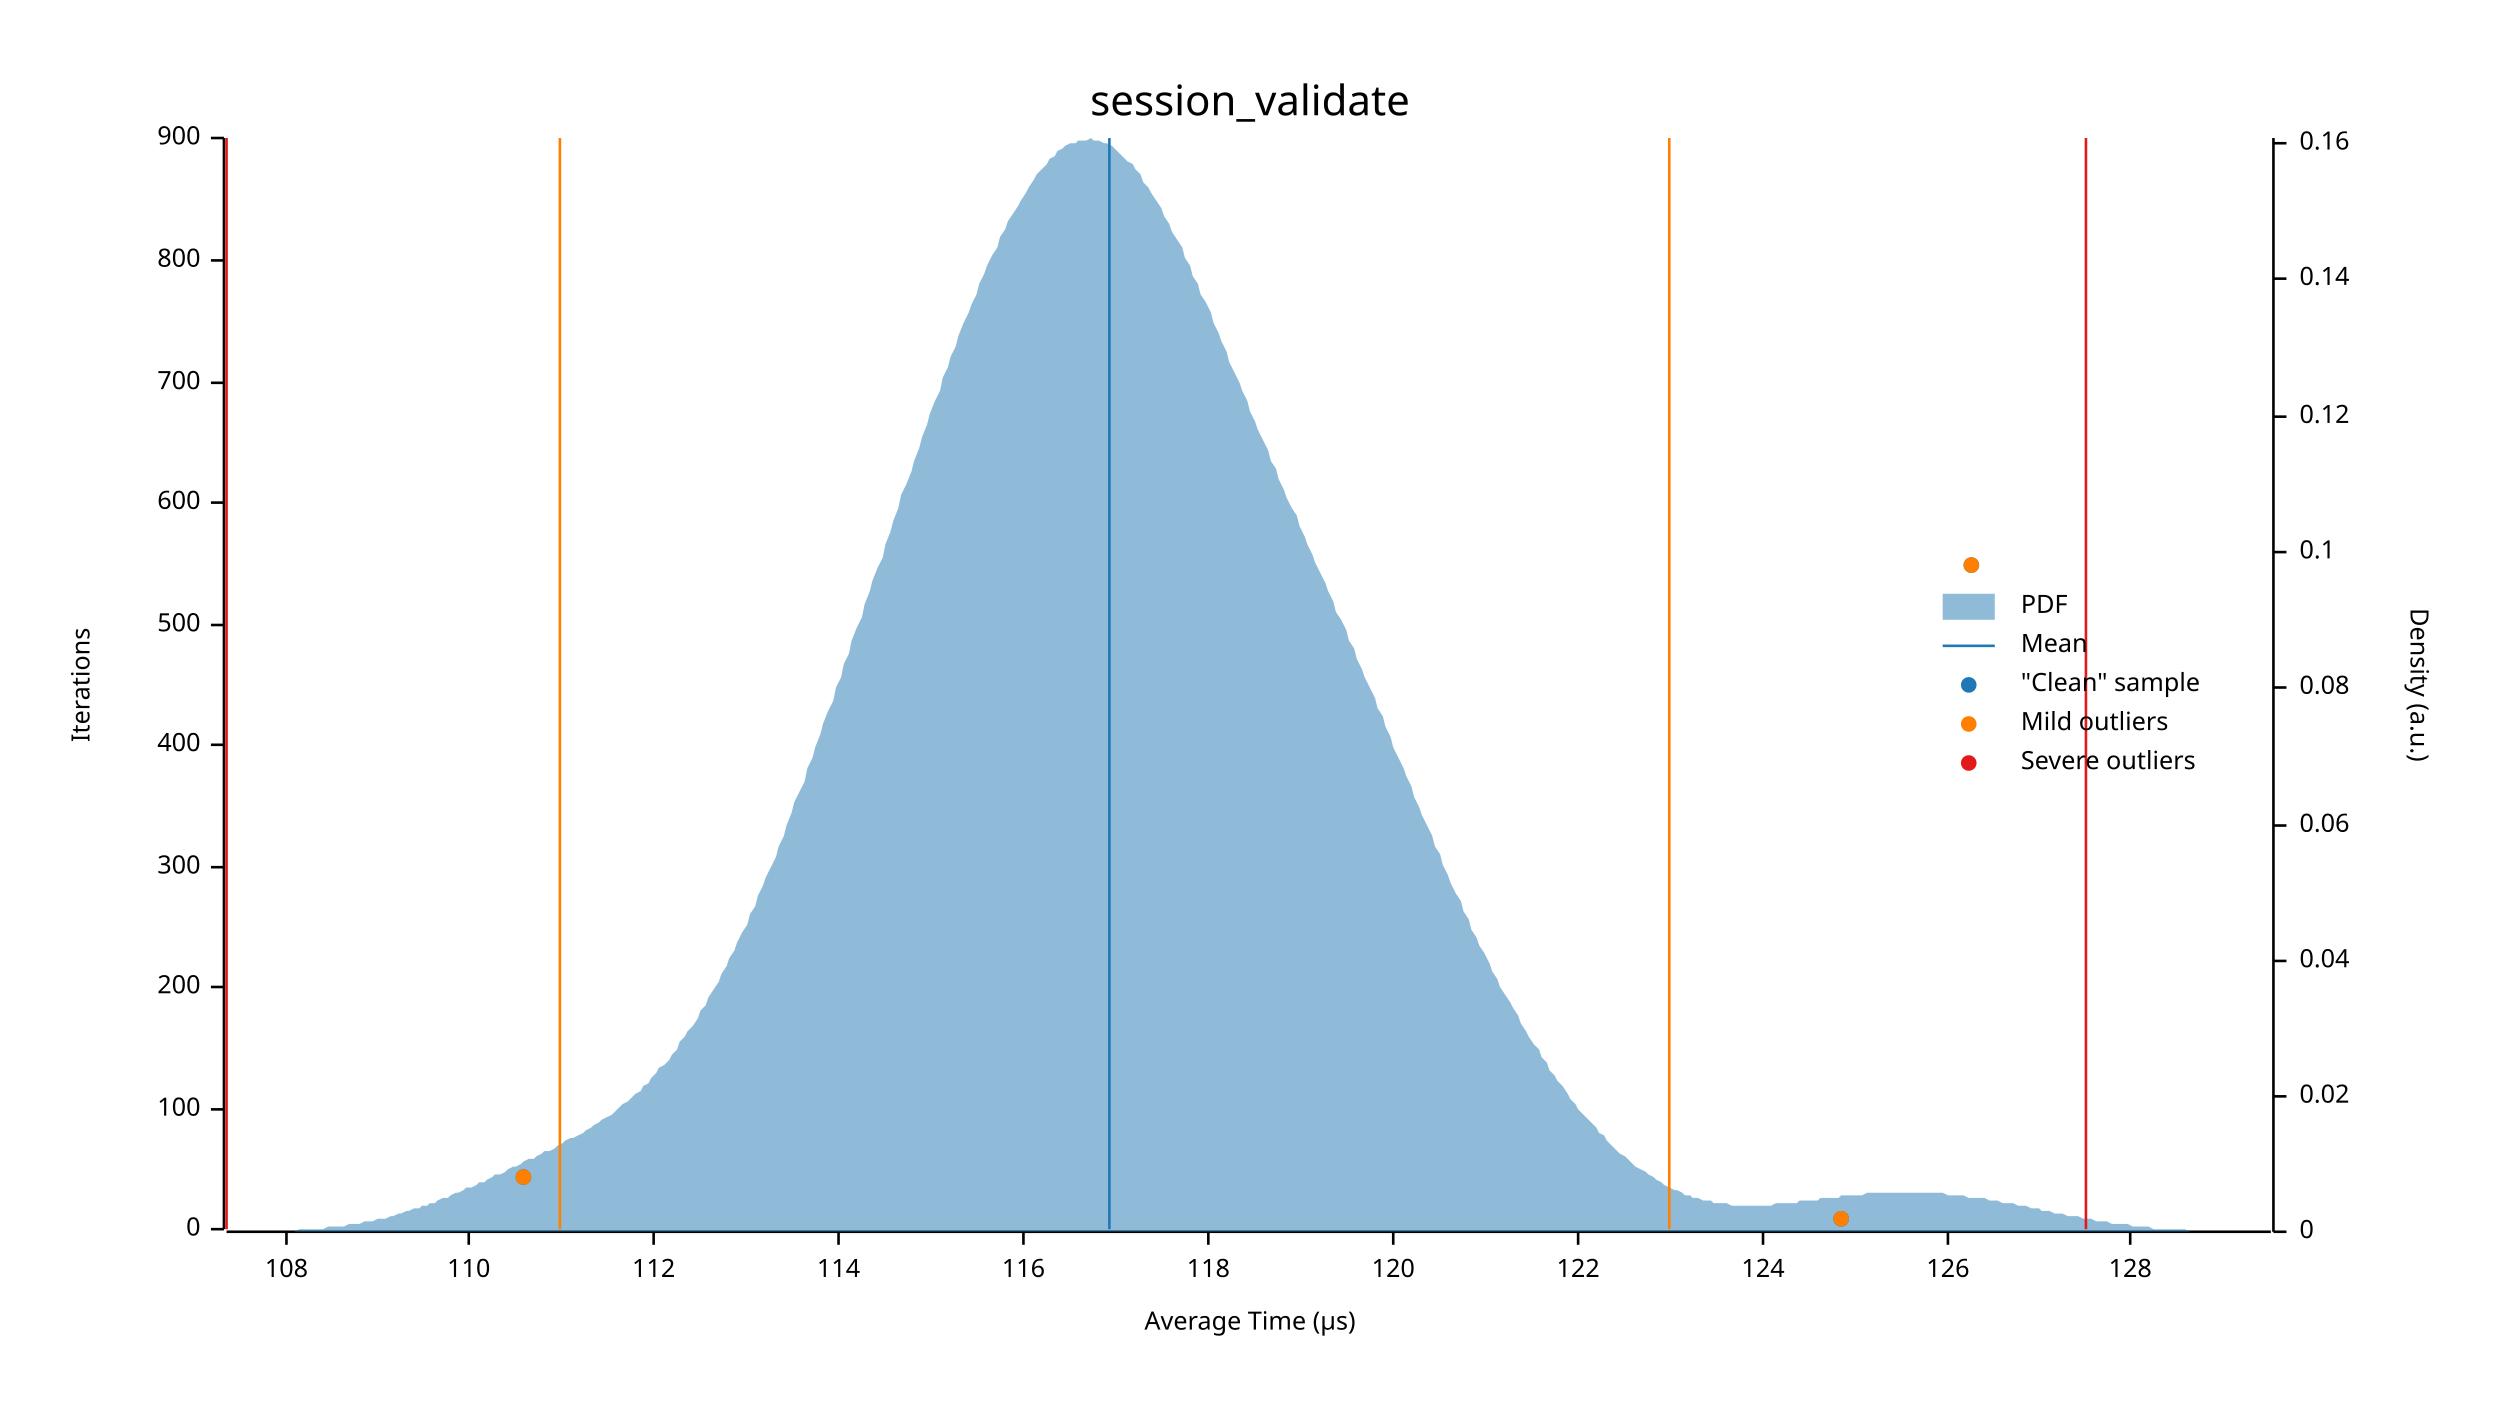
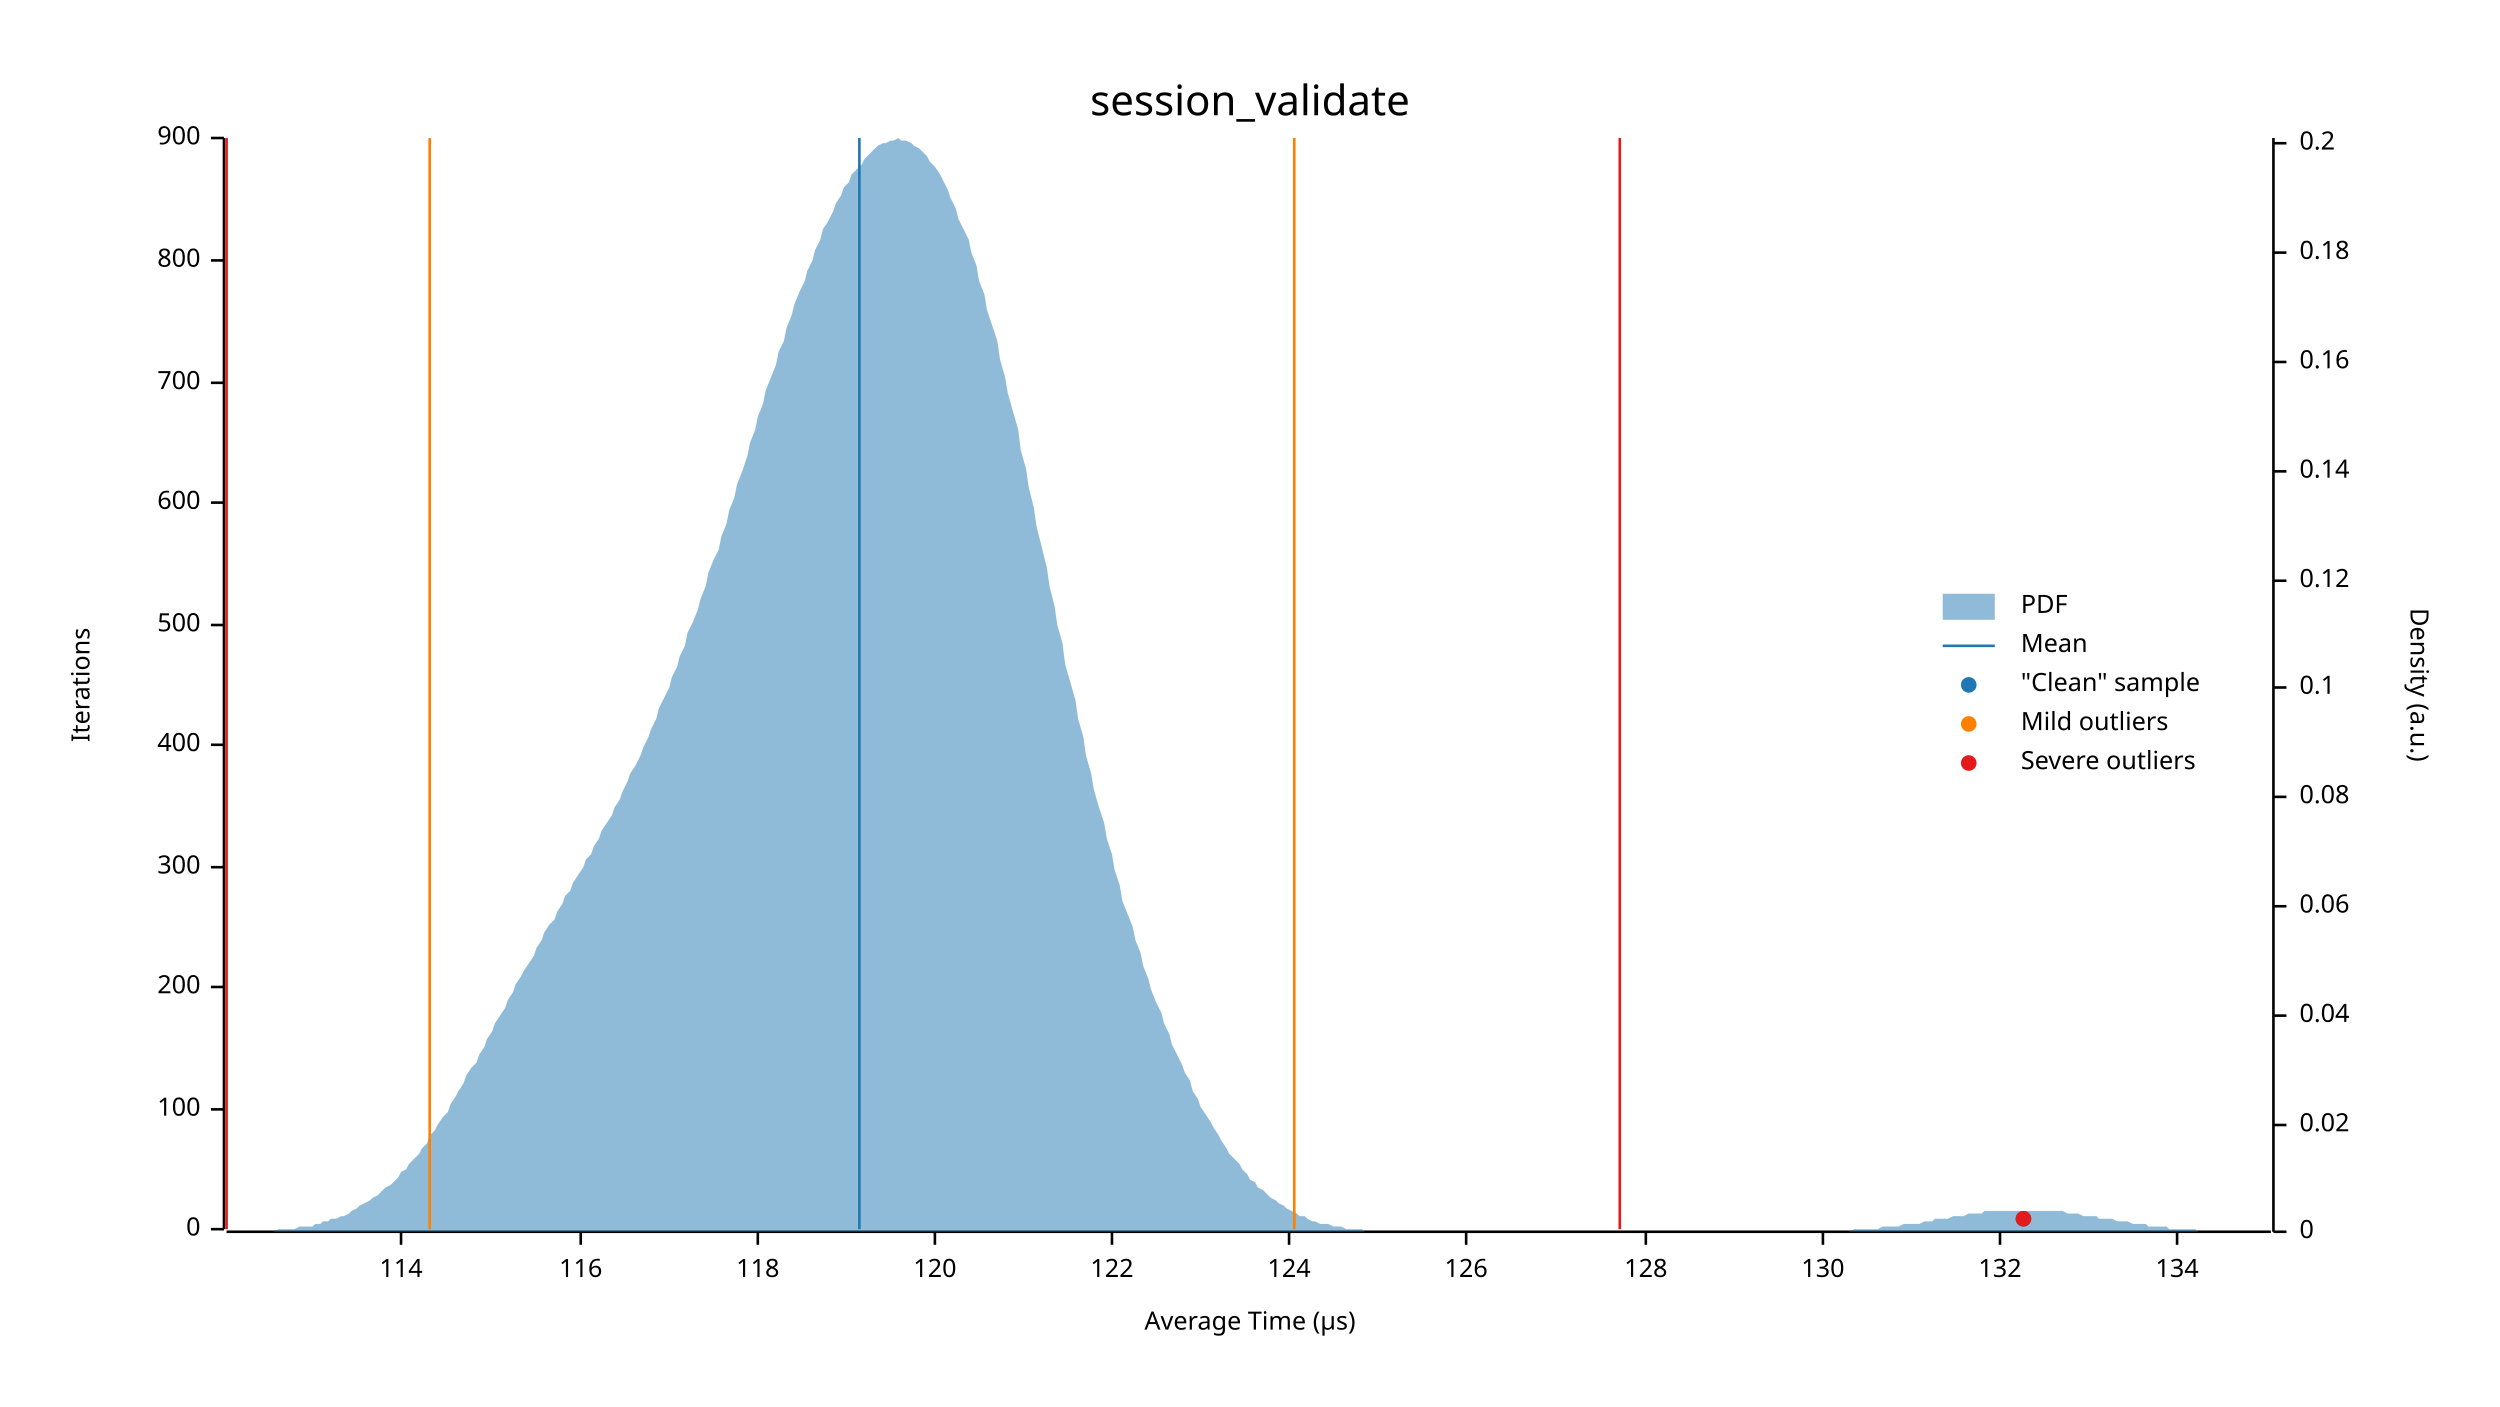
<svg xmlns="http://www.w3.org/2000/svg" width="960" height="540" viewBox="0 0 960 540">
  <text x="480" y="32" dy="0.76em" text-anchor="middle" font-family="sans-serif" font-size="16.129" opacity="1" fill="#000000">
session_validate
</text>
  <text x="27" y="263" dy="0.76em" text-anchor="middle" font-family="sans-serif" font-size="9.677" opacity="1" fill="#000000" transform="rotate(270, 27, 263)">
Iterations
</text>
  <text x="480" y="513" dy="-0.5ex" text-anchor="middle" font-family="sans-serif" font-size="9.677" opacity="1" fill="#000000">
Average Time (µs)
</text>
  <polyline fill="none" opacity="1" stroke="#000000" stroke-width="1" points="86,53 86,472 " />
  <text x="77" y="472" dy="0.5ex" text-anchor="end" font-family="sans-serif" font-size="9.677" opacity="1" fill="#000000">
0
</text>
  <polyline fill="none" opacity="1" stroke="#000000" stroke-width="1" points="81,472 86,472 " />
  <text x="77" y="426" dy="0.5ex" text-anchor="end" font-family="sans-serif" font-size="9.677" opacity="1" fill="#000000">
100
</text>
  <polyline fill="none" opacity="1" stroke="#000000" stroke-width="1" points="81,426 86,426 " />
  <text x="77" y="379" dy="0.5ex" text-anchor="end" font-family="sans-serif" font-size="9.677" opacity="1" fill="#000000">
200
</text>
  <polyline fill="none" opacity="1" stroke="#000000" stroke-width="1" points="81,379 86,379 " />
  <text x="77" y="333" dy="0.5ex" text-anchor="end" font-family="sans-serif" font-size="9.677" opacity="1" fill="#000000">
300
</text>
  <polyline fill="none" opacity="1" stroke="#000000" stroke-width="1" points="81,333 86,333 " />
  <text x="77" y="286" dy="0.5ex" text-anchor="end" font-family="sans-serif" font-size="9.677" opacity="1" fill="#000000">
400
</text>
  <polyline fill="none" opacity="1" stroke="#000000" stroke-width="1" points="81,286 86,286 " />
  <text x="77" y="240" dy="0.5ex" text-anchor="end" font-family="sans-serif" font-size="9.677" opacity="1" fill="#000000">
500
</text>
  <polyline fill="none" opacity="1" stroke="#000000" stroke-width="1" points="81,240 86,240 " />
  <text x="77" y="193" dy="0.5ex" text-anchor="end" font-family="sans-serif" font-size="9.677" opacity="1" fill="#000000">
600
</text>
  <polyline fill="none" opacity="1" stroke="#000000" stroke-width="1" points="81,193 86,193 " />
  <text x="77" y="147" dy="0.5ex" text-anchor="end" font-family="sans-serif" font-size="9.677" opacity="1" fill="#000000">
700
</text>
  <polyline fill="none" opacity="1" stroke="#000000" stroke-width="1" points="81,147 86,147 " />
  <text x="77" y="100" dy="0.5ex" text-anchor="end" font-family="sans-serif" font-size="9.677" opacity="1" fill="#000000">
800
</text>
  <polyline fill="none" opacity="1" stroke="#000000" stroke-width="1" points="81,100 86,100 " />
  <text x="77" y="53" dy="0.5ex" text-anchor="end" font-family="sans-serif" font-size="9.677" opacity="1" fill="#000000">
900
</text>
  <polyline fill="none" opacity="1" stroke="#000000" stroke-width="1" points="81,53 86,53 " />
  <polyline fill="none" opacity="1" stroke="#000000" stroke-width="1" points="87,473 872,473 " />
-   <text x="110" y="483" dy="0.76em" text-anchor="middle" font-family="sans-serif" font-size="9.677" opacity="1" fill="#000000">
- 108
- </text>
-   <polyline fill="none" opacity="1" stroke="#000000" stroke-width="1" points="110,473 110,478 " />
-   <text x="180" y="483" dy="0.76em" text-anchor="middle" font-family="sans-serif" font-size="9.677" opacity="1" fill="#000000">
- 110
- </text>
-   <polyline fill="none" opacity="1" stroke="#000000" stroke-width="1" points="180,473 180,478 " />
-   <text x="251" y="483" dy="0.76em" text-anchor="middle" font-family="sans-serif" font-size="9.677" opacity="1" fill="#000000">
- 112
- </text>
-   <polyline fill="none" opacity="1" stroke="#000000" stroke-width="1" points="251,473 251,478 " />
-   <text x="322" y="483" dy="0.76em" text-anchor="middle" font-family="sans-serif" font-size="9.677" opacity="1" fill="#000000">
+   <text x="154" y="483" dy="0.76em" text-anchor="middle" font-family="sans-serif" font-size="9.677" opacity="1" fill="#000000">
114
</text>
-   <polyline fill="none" opacity="1" stroke="#000000" stroke-width="1" points="322,473 322,478 " />
-   <text x="393" y="483" dy="0.76em" text-anchor="middle" font-family="sans-serif" font-size="9.677" opacity="1" fill="#000000">
+   <polyline fill="none" opacity="1" stroke="#000000" stroke-width="1" points="154,473 154,478 " />
+   <text x="223" y="483" dy="0.76em" text-anchor="middle" font-family="sans-serif" font-size="9.677" opacity="1" fill="#000000">
116
</text>
-   <polyline fill="none" opacity="1" stroke="#000000" stroke-width="1" points="393,473 393,478 " />
-   <text x="464" y="483" dy="0.76em" text-anchor="middle" font-family="sans-serif" font-size="9.677" opacity="1" fill="#000000">
+   <polyline fill="none" opacity="1" stroke="#000000" stroke-width="1" points="223,473 223,478 " />
+   <text x="291" y="483" dy="0.76em" text-anchor="middle" font-family="sans-serif" font-size="9.677" opacity="1" fill="#000000">
118
</text>
-   <polyline fill="none" opacity="1" stroke="#000000" stroke-width="1" points="464,473 464,478 " />
-   <text x="535" y="483" dy="0.76em" text-anchor="middle" font-family="sans-serif" font-size="9.677" opacity="1" fill="#000000">
+   <polyline fill="none" opacity="1" stroke="#000000" stroke-width="1" points="291,473 291,478 " />
+   <text x="359" y="483" dy="0.76em" text-anchor="middle" font-family="sans-serif" font-size="9.677" opacity="1" fill="#000000">
120
</text>
-   <polyline fill="none" opacity="1" stroke="#000000" stroke-width="1" points="535,473 535,478 " />
-   <text x="606" y="483" dy="0.76em" text-anchor="middle" font-family="sans-serif" font-size="9.677" opacity="1" fill="#000000">
+   <polyline fill="none" opacity="1" stroke="#000000" stroke-width="1" points="359,473 359,478 " />
+   <text x="427" y="483" dy="0.76em" text-anchor="middle" font-family="sans-serif" font-size="9.677" opacity="1" fill="#000000">
122
</text>
-   <polyline fill="none" opacity="1" stroke="#000000" stroke-width="1" points="606,473 606,478 " />
-   <text x="677" y="483" dy="0.76em" text-anchor="middle" font-family="sans-serif" font-size="9.677" opacity="1" fill="#000000">
+   <polyline fill="none" opacity="1" stroke="#000000" stroke-width="1" points="427,473 427,478 " />
+   <text x="495" y="483" dy="0.76em" text-anchor="middle" font-family="sans-serif" font-size="9.677" opacity="1" fill="#000000">
124
</text>
-   <polyline fill="none" opacity="1" stroke="#000000" stroke-width="1" points="677,473 677,478 " />
-   <text x="748" y="483" dy="0.76em" text-anchor="middle" font-family="sans-serif" font-size="9.677" opacity="1" fill="#000000">
+   <polyline fill="none" opacity="1" stroke="#000000" stroke-width="1" points="495,473 495,478 " />
+   <text x="563" y="483" dy="0.76em" text-anchor="middle" font-family="sans-serif" font-size="9.677" opacity="1" fill="#000000">
126
</text>
-   <polyline fill="none" opacity="1" stroke="#000000" stroke-width="1" points="748,473 748,478 " />
-   <text x="818" y="483" dy="0.76em" text-anchor="middle" font-family="sans-serif" font-size="9.677" opacity="1" fill="#000000">
+   <polyline fill="none" opacity="1" stroke="#000000" stroke-width="1" points="563,473 563,478 " />
+   <text x="632" y="483" dy="0.76em" text-anchor="middle" font-family="sans-serif" font-size="9.677" opacity="1" fill="#000000">
128
</text>
-   <polyline fill="none" opacity="1" stroke="#000000" stroke-width="1" points="818,473 818,478 " />
+   <polyline fill="none" opacity="1" stroke="#000000" stroke-width="1" points="632,473 632,478 " />
+   <text x="700" y="483" dy="0.76em" text-anchor="middle" font-family="sans-serif" font-size="9.677" opacity="1" fill="#000000">
+ 130
+ </text>
+   <polyline fill="none" opacity="1" stroke="#000000" stroke-width="1" points="700,473 700,478 " />
+   <text x="768" y="483" dy="0.76em" text-anchor="middle" font-family="sans-serif" font-size="9.677" opacity="1" fill="#000000">
+ 132
+ </text>
+   <polyline fill="none" opacity="1" stroke="#000000" stroke-width="1" points="768,473 768,478 " />
+   <text x="836" y="483" dy="0.76em" text-anchor="middle" font-family="sans-serif" font-size="9.677" opacity="1" fill="#000000">
+ 134
+ </text>
+   <polyline fill="none" opacity="1" stroke="#000000" stroke-width="1" points="836,473 836,478 " />
  <text x="933" y="263" dy="0.76em" text-anchor="middle" font-family="sans-serif" font-size="9.677" opacity="1" fill="#000000" transform="rotate(90, 933, 263)">
Density (a.u.)
</text>
  <polyline fill="none" opacity="1" stroke="#000000" stroke-width="1" points="873,53 873,473 " />
  <text x="883" y="473" dy="0.5ex" text-anchor="start" font-family="sans-serif" font-size="9.677" opacity="1" fill="#000000">
0
</text>
  <polyline fill="none" opacity="1" stroke="#000000" stroke-width="1" points="873,473 878,473 " />
-   <text x="883" y="421" dy="0.5ex" text-anchor="start" font-family="sans-serif" font-size="9.677" opacity="1" fill="#000000">
+   <text x="883" y="432" dy="0.5ex" text-anchor="start" font-family="sans-serif" font-size="9.677" opacity="1" fill="#000000">
0.02
</text>
-   <polyline fill="none" opacity="1" stroke="#000000" stroke-width="1" points="873,421 878,421 " />
-   <text x="883" y="369" dy="0.5ex" text-anchor="start" font-family="sans-serif" font-size="9.677" opacity="1" fill="#000000">
+   <polyline fill="none" opacity="1" stroke="#000000" stroke-width="1" points="873,432 878,432 " />
+   <text x="883" y="390" dy="0.5ex" text-anchor="start" font-family="sans-serif" font-size="9.677" opacity="1" fill="#000000">
0.04
</text>
-   <polyline fill="none" opacity="1" stroke="#000000" stroke-width="1" points="873,369 878,369 " />
-   <text x="883" y="317" dy="0.5ex" text-anchor="start" font-family="sans-serif" font-size="9.677" opacity="1" fill="#000000">
+   <polyline fill="none" opacity="1" stroke="#000000" stroke-width="1" points="873,390 878,390 " />
+   <text x="883" y="348" dy="0.5ex" text-anchor="start" font-family="sans-serif" font-size="9.677" opacity="1" fill="#000000">
0.06
</text>
-   <polyline fill="none" opacity="1" stroke="#000000" stroke-width="1" points="873,317 878,317 " />
-   <text x="883" y="264" dy="0.5ex" text-anchor="start" font-family="sans-serif" font-size="9.677" opacity="1" fill="#000000">
+   <polyline fill="none" opacity="1" stroke="#000000" stroke-width="1" points="873,348 878,348 " />
+   <text x="883" y="306" dy="0.5ex" text-anchor="start" font-family="sans-serif" font-size="9.677" opacity="1" fill="#000000">
0.08
</text>
-   <polyline fill="none" opacity="1" stroke="#000000" stroke-width="1" points="873,264 878,264 " />
-   <text x="883" y="212" dy="0.5ex" text-anchor="start" font-family="sans-serif" font-size="9.677" opacity="1" fill="#000000">
+   <polyline fill="none" opacity="1" stroke="#000000" stroke-width="1" points="873,306 878,306 " />
+   <text x="883" y="264" dy="0.5ex" text-anchor="start" font-family="sans-serif" font-size="9.677" opacity="1" fill="#000000">
0.1
</text>
-   <polyline fill="none" opacity="1" stroke="#000000" stroke-width="1" points="873,212 878,212 " />
-   <text x="883" y="160" dy="0.5ex" text-anchor="start" font-family="sans-serif" font-size="9.677" opacity="1" fill="#000000">
+   <polyline fill="none" opacity="1" stroke="#000000" stroke-width="1" points="873,264 878,264 " />
+   <text x="883" y="223" dy="0.5ex" text-anchor="start" font-family="sans-serif" font-size="9.677" opacity="1" fill="#000000">
0.12
</text>
-   <polyline fill="none" opacity="1" stroke="#000000" stroke-width="1" points="873,160 878,160 " />
-   <text x="883" y="107" dy="0.5ex" text-anchor="start" font-family="sans-serif" font-size="9.677" opacity="1" fill="#000000">
+   <polyline fill="none" opacity="1" stroke="#000000" stroke-width="1" points="873,223 878,223 " />
+   <text x="883" y="181" dy="0.5ex" text-anchor="start" font-family="sans-serif" font-size="9.677" opacity="1" fill="#000000">
0.14
</text>
-   <polyline fill="none" opacity="1" stroke="#000000" stroke-width="1" points="873,107 878,107 " />
-   <text x="883" y="55" dy="0.5ex" text-anchor="start" font-family="sans-serif" font-size="9.677" opacity="1" fill="#000000">
+   <polyline fill="none" opacity="1" stroke="#000000" stroke-width="1" points="873,181 878,181 " />
+   <text x="883" y="139" dy="0.5ex" text-anchor="start" font-family="sans-serif" font-size="9.677" opacity="1" fill="#000000">
0.16
</text>
+   <polyline fill="none" opacity="1" stroke="#000000" stroke-width="1" points="873,139 878,139 " />
+   <text x="883" y="97" dy="0.5ex" text-anchor="start" font-family="sans-serif" font-size="9.677" opacity="1" fill="#000000">
+ 0.18
+ </text>
+   <polyline fill="none" opacity="1" stroke="#000000" stroke-width="1" points="873,97 878,97 " />
+   <text x="883" y="55" dy="0.5ex" text-anchor="start" font-family="sans-serif" font-size="9.677" opacity="1" fill="#000000">
+ 0.2
+ </text>
  <polyline fill="none" opacity="1" stroke="#000000" stroke-width="1" points="873,55 878,55 " />
-   <polygon opacity="0.5" fill="#1F78B4" points="87,473 88,473 90,473 91,473 93,473 94,473 96,473 98,473 99,473 101,473 102,473 104,473 105,473 107,473 109,473 110,473 112,473 113,473 115,472 116,472 118,472 120,472 121,472 123,472 124,472 126,471 127,471 129,471 131,471 132,471 134,470 135,470 137,470 138,470 140,469 142,469 143,469 145,468 146,468 148,468 150,467 151,467 153,466 154,466 156,465 157,465 159,464 161,464 162,463 164,463 165,462 167,462 168,461 170,460 172,460 173,459 175,458 176,458 178,457 179,456 181,456 183,455 184,454 186,454 187,453 189,452 190,451 192,451 194,450 195,449 197,448 198,448 200,447 201,446 203,445 205,445 206,444 208,443 209,442 211,442 213,441 214,440 216,439 217,438 219,437 220,437 222,436 224,435 225,434 227,433 228,432 230,431 231,430 233,429 235,428 236,427 238,425 239,424 241,423 242,422 244,420 246,419 247,417 249,416 250,414 252,412 253,410 255,409 257,407 258,405 260,403 261,400 263,398 264,396 266,394 268,391 269,388 271,386 272,383 274,380 276,377 277,374 279,371 280,368 282,365 283,362 285,358 287,355 288,351 290,348 291,344 293,340 294,337 296,333 298,329 299,325 301,321 302,317 304,312 305,308 307,304 309,300 310,295 312,291 313,287 315,282 316,278 318,273 320,269 321,264 323,260 324,255 326,251 327,246 329,241 331,237 332,232 334,227 335,223 337,218 339,214 340,209 342,204 343,200 345,195 346,190 348,186 350,181 351,177 353,172 354,168 356,163 357,159 359,154 361,150 362,145 364,141 365,137 367,133 368,129 370,124 372,120 373,117 375,113 376,109 378,105 379,102 381,98 383,95 384,91 386,88 387,85 389,82 391,79 392,77 394,74 395,72 397,69 398,67 400,65 402,63 403,61 405,60 406,58 408,57 409,56 411,55 413,55 414,54 416,54 417,54 419,53 420,54 422,54 424,55 425,55 427,56 428,57 430,59 431,60 433,62 435,63 436,65 438,67 439,70 441,72 442,74 444,77 446,80 447,83 449,86 450,89 452,92 454,95 455,99 457,102 458,106 460,109 461,113 463,116 465,120 466,124 468,128 469,131 471,135 472,139 474,143 476,147 477,150 479,154 480,158 482,162 483,165 485,169 487,173 488,177 490,180 491,184 493,188 494,191 496,195 498,198 499,202 501,206 502,209 504,213 505,216 507,220 509,224 510,227 512,231 513,235 515,238 517,242 518,246 520,249 521,253 523,257 524,260 526,264 528,268 529,272 531,275 532,279 534,283 535,287 537,291 539,295 540,298 542,302 543,306 545,310 546,313 548,317 550,321 551,325 553,328 554,332 556,336 557,339 559,343 561,346 562,350 564,353 565,357 567,360 568,363 570,366 572,370 573,373 575,376 576,379 578,382 580,385 581,387 583,390 584,393 586,396 587,398 589,401 591,403 592,406 594,408 595,411 597,413 598,415 600,417 602,420 603,422 605,424 606,426 608,428 609,429 611,431 613,433 614,435 616,436 617,438 619,440 620,441 622,443 624,444 625,445 627,447 628,448 630,449 632,450 633,451 635,452 636,453 638,454 639,455 641,456 643,457 644,457 646,458 647,459 649,459 650,460 652,460 654,461 655,461 657,461 658,462 660,462 661,462 663,462 665,463 666,463 668,463 669,463 671,463 672,463 674,463 676,463 677,463 679,463 680,463 682,462 683,462 685,462 687,462 688,462 690,462 691,461 693,461 695,461 696,461 698,461 699,460 701,460 702,460 704,460 706,460 707,459 709,459 710,459 712,459 713,459 715,459 717,458 718,458 720,458 721,458 723,458 724,458 726,458 728,458 729,458 731,458 732,458 734,458 735,458 737,458 739,458 740,458 742,458 743,458 745,458 746,458 748,459 750,459 751,459 753,459 754,459 756,460 758,460 759,460 761,460 762,460 764,461 765,461 767,461 769,462 770,462 772,462 773,462 775,463 776,463 778,463 780,464 781,464 783,464 784,465 786,465 787,465 789,466 791,466 792,466 794,467 795,467 797,467 798,467 800,468 802,468 803,468 805,469 806,469 808,469 809,469 811,470 813,470 814,470 816,470 817,470 819,471 821,471 822,471 824,471 825,471 827,472 828,472 830,472 832,472 833,472 835,472 836,472 838,472 839,472 841,473 843,473 844,473 846,473 847,473 849,473 850,473 852,473 854,473 855,473 857,473 858,473 860,473 861,473 863,473 865,473 866,473 868,473 869,473 871,473 873,473 873,473 87,473 " />
-   <polyline fill="none" opacity="1" stroke="#1F78B4" stroke-width="1" points="426,472 426,53 " />
-   <polyline fill="none" opacity="1" stroke="#FF7F00" stroke-width="1" points="215,472 215,53 " />
-   <polyline fill="none" opacity="1" stroke="#FF7F00" stroke-width="1" points="641,472 641,53 " />
+   <polygon opacity="0.5" fill="#1F78B4" points="87,473 88,473 90,473 91,473 93,473 94,473 96,473 98,473 99,473 101,473 102,473 104,473 105,473 107,472 109,472 110,472 112,472 113,472 115,471 116,471 118,471 120,471 121,470 123,470 124,469 126,469 127,468 129,468 131,467 132,467 134,466 135,465 137,464 138,463 140,462 142,461 143,460 145,459 146,458 148,456 150,455 151,454 153,452 154,450 156,449 157,447 159,445 161,443 162,441 164,439 165,436 167,434 168,432 170,429 172,427 173,424 175,421 176,419 178,416 179,413 181,410 183,408 184,405 186,402 187,399 189,396 190,393 192,390 194,387 195,384 197,381 198,378 200,375 201,373 203,370 205,367 206,364 208,361 209,358 211,355 213,353 214,350 216,347 217,344 219,342 220,339 222,336 224,333 225,330 227,328 228,325 230,322 231,319 233,316 235,313 236,310 238,307 239,304 241,300 242,297 244,294 246,290 247,287 249,283 250,280 252,276 253,272 255,268 257,264 258,260 260,256 261,252 263,248 264,243 266,239 268,234 269,230 271,225 272,220 274,215 276,211 277,206 279,201 280,196 282,191 283,186 285,181 287,175 288,170 290,165 291,160 293,155 294,150 296,145 298,140 299,135 301,131 302,126 304,121 305,117 307,112 309,108 310,104 312,100 313,96 315,92 316,88 318,85 320,81 321,78 323,75 324,72 326,70 327,67 329,65 331,63 332,61 334,59 335,58 337,56 339,55 340,55 342,54 343,54 345,53 346,54 348,54 350,55 351,56 353,57 354,58 356,60 357,62 359,64 361,67 362,69 364,73 365,76 367,80 368,84 370,88 372,92 373,97 375,102 376,108 378,113 379,119 381,125 383,131 384,138 386,145 387,151 389,158 391,165 392,173 394,180 395,187 397,195 398,202 400,210 402,218 403,225 405,233 406,240 408,247 409,255 411,262 413,269 414,276 416,283 417,290 419,297 420,303 422,310 424,316 425,322 427,328 428,334 430,340 431,346 433,351 435,356 436,361 438,366 439,371 441,376 442,380 444,385 446,389 447,393 449,397 450,401 452,405 454,409 455,412 457,415 458,419 460,422 461,425 463,428 465,431 466,433 468,436 469,438 471,441 472,443 474,445 476,447 477,449 479,451 480,453 482,454 483,456 485,457 487,459 488,460 490,461 491,462 493,463 494,464 496,465 498,466 499,467 501,467 502,468 504,469 505,469 507,470 509,470 510,470 512,471 513,471 515,471 517,472 518,472 520,472 521,472 523,472 524,473 526,473 528,473 529,473 531,473 532,473 534,473 535,473 537,473 539,473 540,473 542,473 543,473 545,473 546,473 548,473 550,473 551,473 553,473 554,473 556,473 557,473 559,473 561,473 562,473 564,473 565,473 567,473 568,473 570,473 572,473 573,473 575,473 576,473 578,473 580,473 581,473 583,473 584,473 586,473 587,473 589,473 591,473 592,473 594,473 595,473 597,473 598,473 600,473 602,473 603,473 605,473 606,473 608,473 609,473 611,473 613,473 614,473 616,473 617,473 619,473 620,473 622,473 624,473 625,473 627,473 628,473 630,473 632,473 633,473 635,473 636,473 638,473 639,473 641,473 643,473 644,473 646,473 647,473 649,473 650,473 652,473 654,473 655,473 657,473 658,473 660,473 661,473 663,473 665,473 666,473 668,473 669,473 671,473 672,473 674,473 676,473 677,473 679,473 680,473 682,473 683,473 685,473 687,473 688,473 690,473 691,473 693,473 695,473 696,473 698,473 699,473 701,473 702,473 704,473 706,473 707,473 709,473 710,473 712,472 713,472 715,472 717,472 718,472 720,472 721,472 723,471 724,471 726,471 728,471 729,471 731,470 732,470 734,470 735,470 737,470 739,469 740,469 742,469 743,468 745,468 746,468 748,468 750,467 751,467 753,467 754,467 756,466 758,466 759,466 761,466 762,465 764,465 765,465 767,465 769,465 770,465 772,465 773,465 775,465 776,465 778,465 780,465 781,465 783,465 784,465 786,465 787,465 789,465 791,465 792,465 794,466 795,466 797,466 798,466 800,467 802,467 803,467 805,467 806,468 808,468 809,468 811,468 813,469 814,469 816,469 817,469 819,470 821,470 822,470 824,470 825,471 827,471 828,471 830,471 832,471 833,472 835,472 836,472 838,472 839,472 841,472 843,472 844,473 846,473 847,473 849,473 850,473 852,473 854,473 855,473 857,473 858,473 860,473 861,473 863,473 865,473 866,473 868,473 869,473 871,473 873,473 873,473 87,473 " />
+   <polyline fill="none" opacity="1" stroke="#1F78B4" stroke-width="1" points="330,472 330,53 " />
+   <polyline fill="none" opacity="1" stroke="#FF7F00" stroke-width="1" points="165,472 165,53 " />
+   <polyline fill="none" opacity="1" stroke="#FF7F00" stroke-width="1" points="497,472 497,53 " />
  <polyline fill="none" opacity="1" stroke="#E31A1C" stroke-width="1" points="87,472 87,53 " />
-   <polyline fill="none" opacity="1" stroke="#E31A1C" stroke-width="1" points="801,472 801,53 " />
-   <circle cx="707" cy="468" r="3" opacity="1" fill="#1F78B4" stroke="none" stroke-width="1" />
-   <circle cx="201" cy="452" r="3" opacity="1" fill="#1F78B4" stroke="none" stroke-width="1" />
-   <circle cx="757" cy="217" r="3" opacity="1" fill="#1F78B4" stroke="none" stroke-width="1" />
-   <circle cx="707" cy="468" r="3" opacity="1" fill="#FF7F00" stroke="none" stroke-width="1" />
-   <circle cx="201" cy="452" r="3" opacity="1" fill="#FF7F00" stroke="none" stroke-width="1" />
-   <circle cx="757" cy="217" r="3" opacity="1" fill="#FF7F00" stroke="none" stroke-width="1" />
+   <polyline fill="none" opacity="1" stroke="#E31A1C" stroke-width="1" points="622,472 622,53 " />
+   <circle cx="777" cy="468" r="3" opacity="1" fill="#1F78B4" stroke="none" stroke-width="1" />
+   <circle cx="777" cy="468" r="3" opacity="1" fill="#E31A1C" stroke="none" stroke-width="1" />
  <text x="776" y="228" dy="0.76em" text-anchor="start" font-family="sans-serif" font-size="9.677" opacity="1" fill="#000000">
PDF
</text>
  <text x="776" y="243" dy="0.76em" text-anchor="start" font-family="sans-serif" font-size="9.677" opacity="1" fill="#000000">
Mean
</text>
  <text x="776" y="258" dy="0.76em" text-anchor="start" font-family="sans-serif" font-size="9.677" opacity="1" fill="#000000">
"Clean" sample
</text>
  <text x="776" y="273" dy="0.76em" text-anchor="start" font-family="sans-serif" font-size="9.677" opacity="1" fill="#000000">
Mild outliers
</text>
  <text x="776" y="288" dy="0.76em" text-anchor="start" font-family="sans-serif" font-size="9.677" opacity="1" fill="#000000">
Severe outliers
</text>
  <rect x="746" y="228" width="20" height="10" opacity="0.5" fill="#1F78B4" stroke="none" />
  <polyline fill="none" opacity="1" stroke="#1F78B4" stroke-width="1" points="746,248 766,248 " />
  <circle cx="756" cy="263" r="3" opacity="1" fill="#1F78B4" stroke="none" stroke-width="1" />
  <circle cx="756" cy="278" r="3" opacity="1" fill="#FF7F00" stroke="none" stroke-width="1" />
  <circle cx="756" cy="293" r="3" opacity="1" fill="#E31A1C" stroke="none" stroke-width="1" />
</svg>
